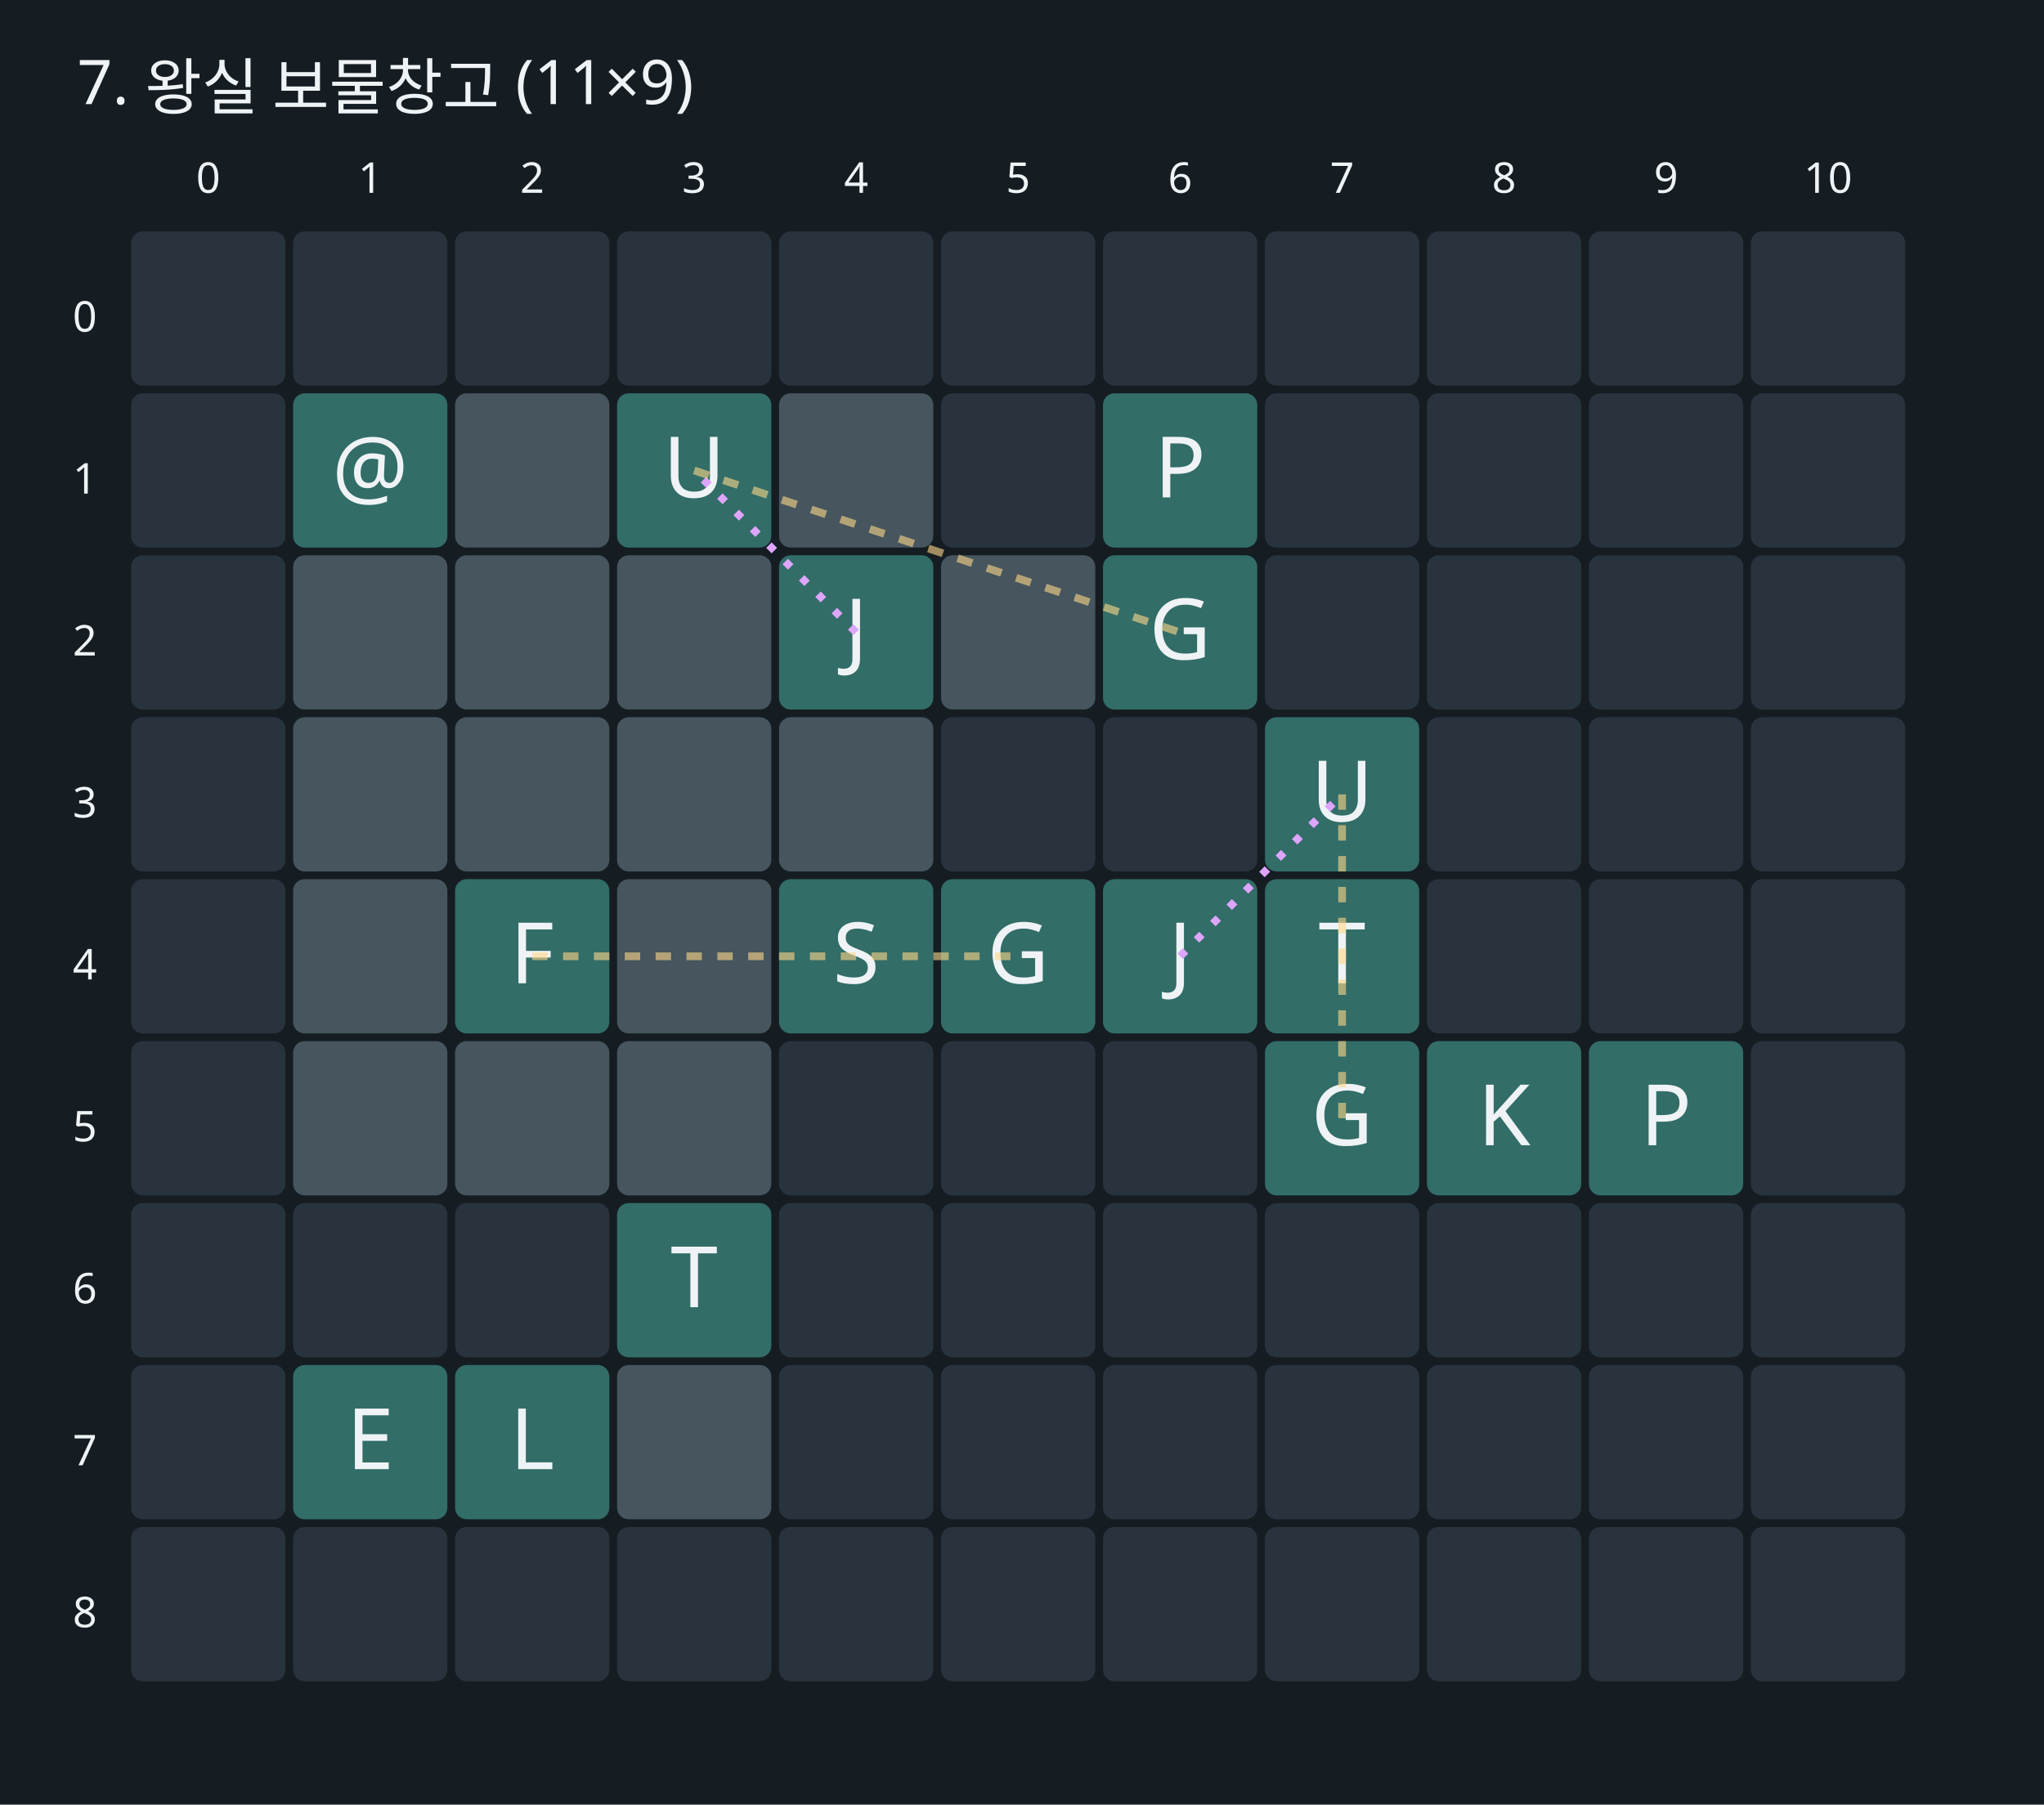
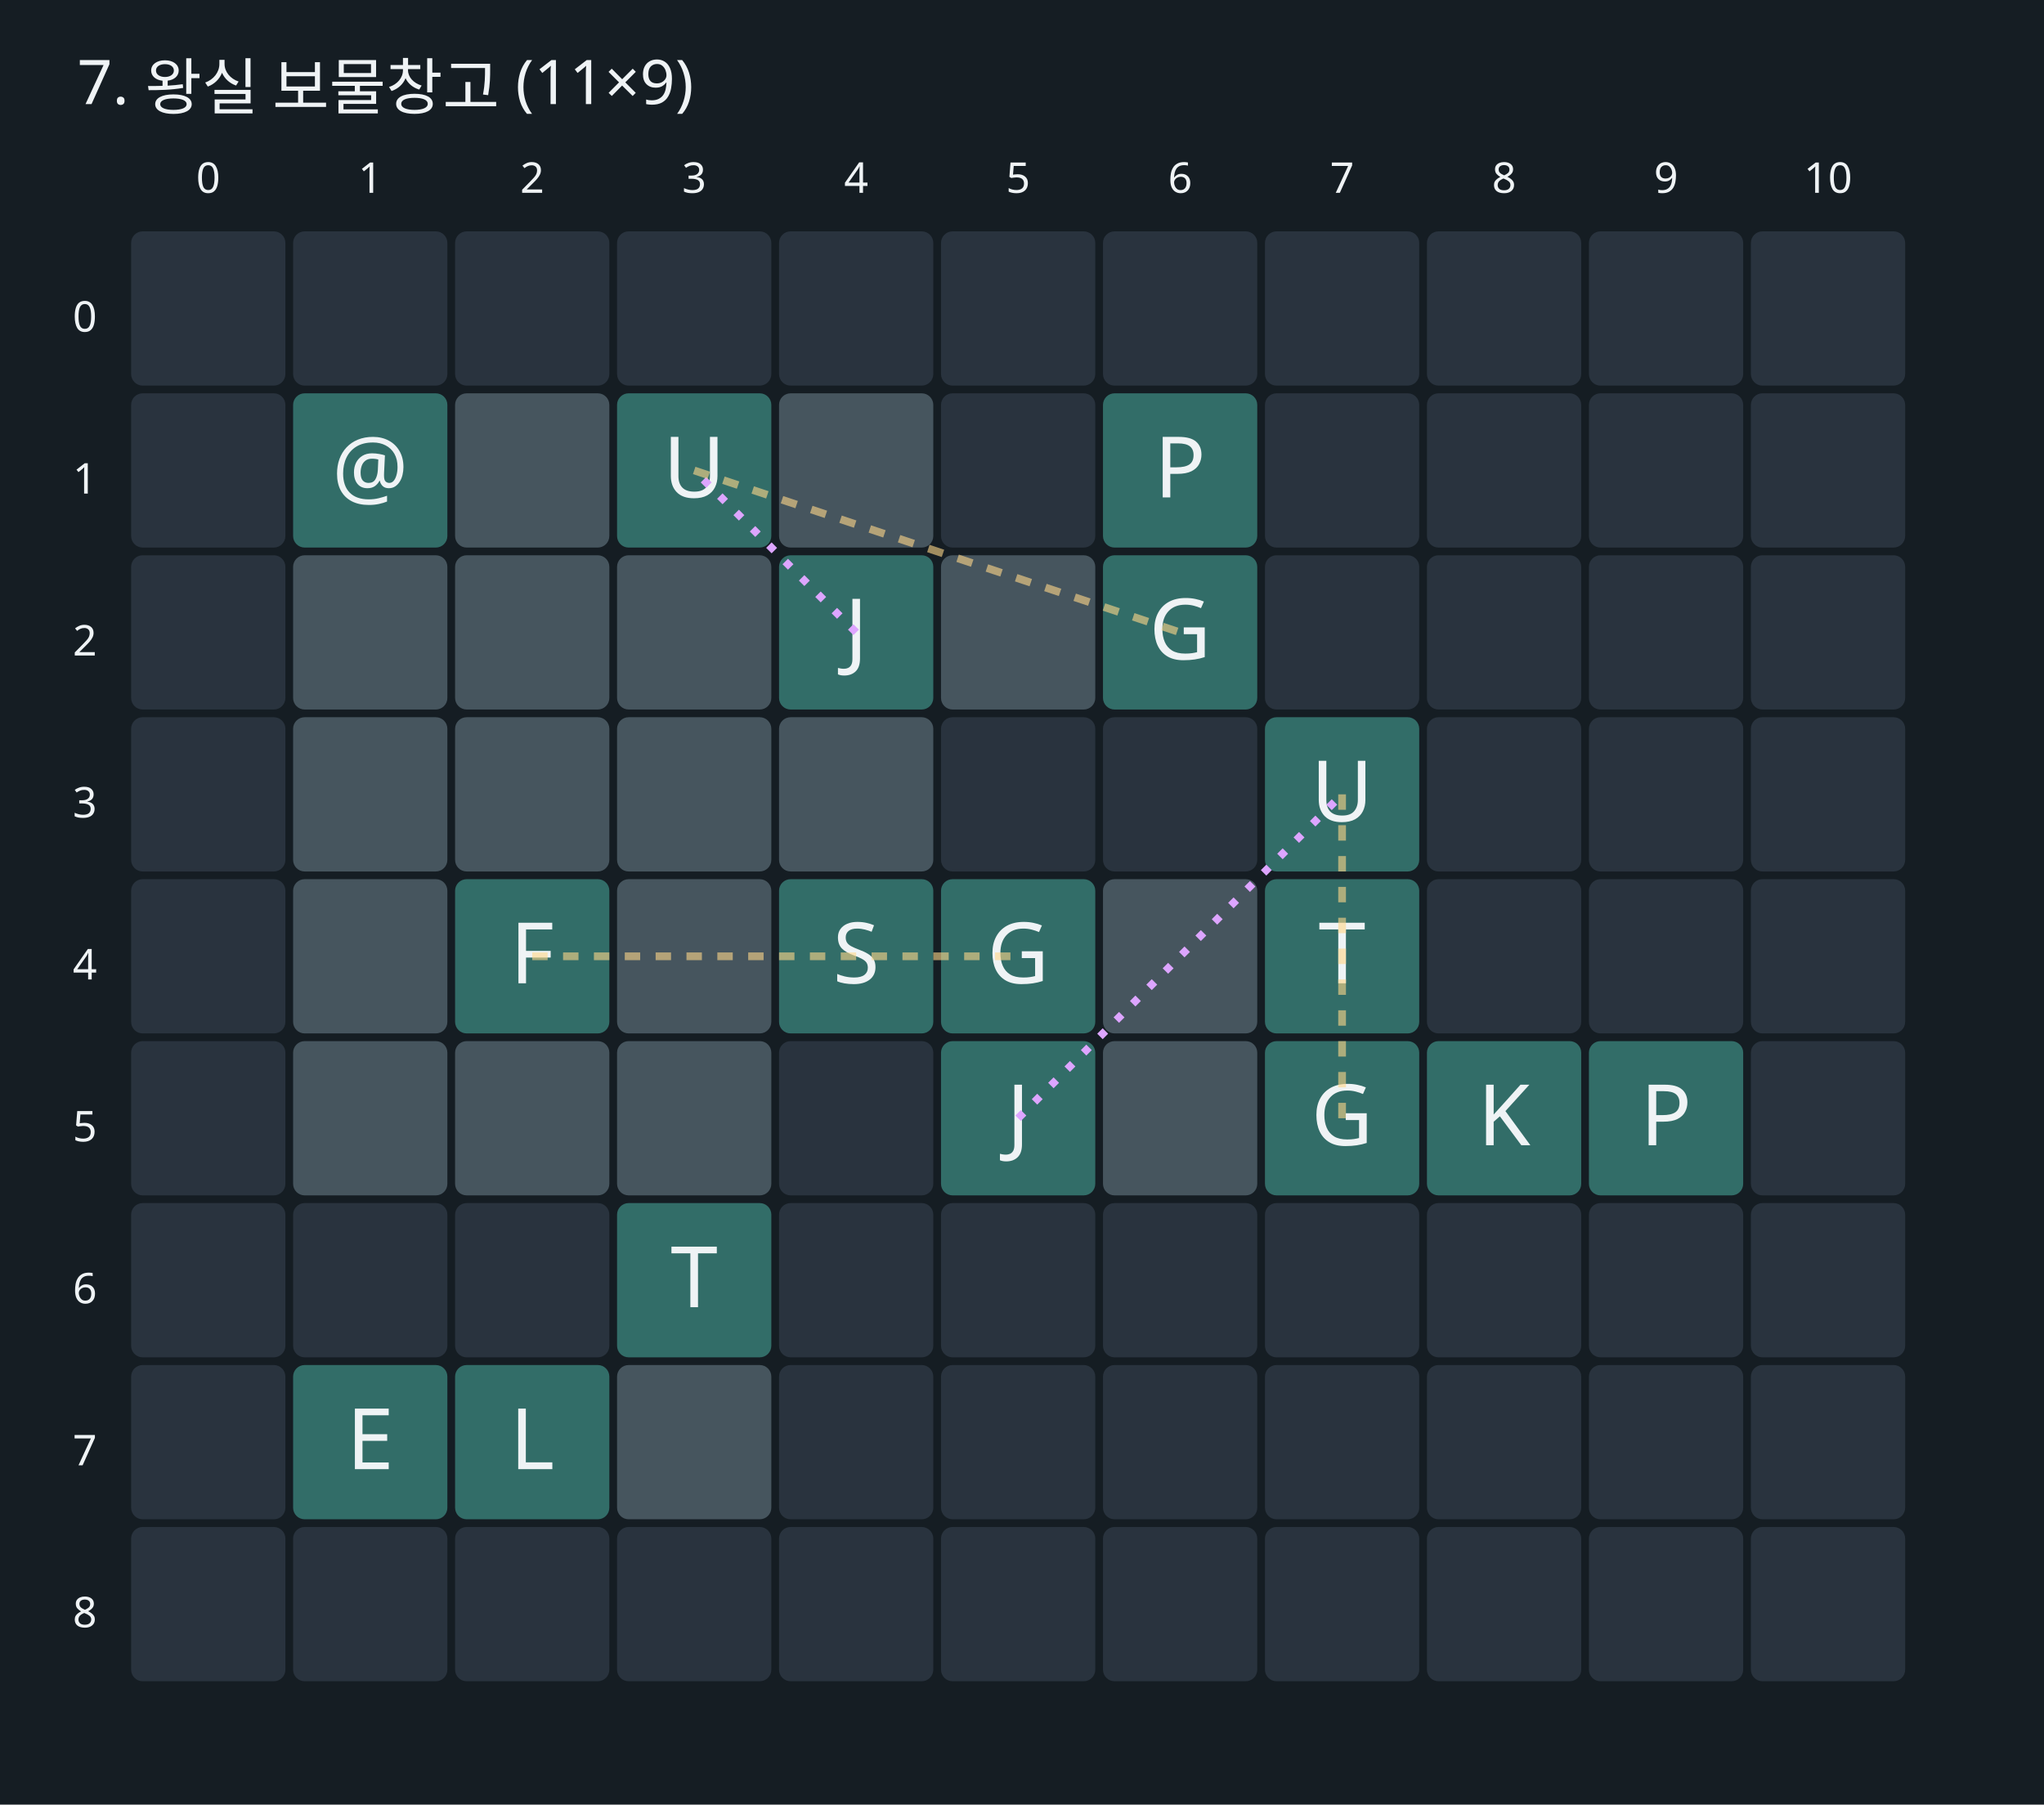
<svg xmlns="http://www.w3.org/2000/svg" width="530" height="468" viewBox="0 0 530 468">
  <rect width="100%" height="100%" fill="#151d23" />
  <g font-family="Malgun Gothic, sans-serif" fill="#eff3f5">
    <text x="20" y="27" font-size="16">7. 왕실 보물창고 (11×9)</text>
    <text x="54" y="50" text-anchor="middle" font-size="11">0</text>
    <text x="96" y="50" text-anchor="middle" font-size="11">1</text>
    <text x="138" y="50" text-anchor="middle" font-size="11">2</text>
    <text x="180" y="50" text-anchor="middle" font-size="11">3</text>
    <text x="222" y="50" text-anchor="middle" font-size="11">4</text>
    <text x="264" y="50" text-anchor="middle" font-size="11">5</text>
    <text x="306" y="50" text-anchor="middle" font-size="11">6</text>
    <text x="348" y="50" text-anchor="middle" font-size="11">7</text>
    <text x="390" y="50" text-anchor="middle" font-size="11">8</text>
    <text x="432" y="50" text-anchor="middle" font-size="11">9</text>
    <text x="474" y="50" text-anchor="middle" font-size="11">10</text>
    <text x="22" y="86" text-anchor="middle" font-size="11">0</text>
    <rect x="34" y="60" width="40" height="40" rx="3" fill="#29333e" />
    <rect x="76" y="60" width="40" height="40" rx="3" fill="#29333e" />
    <rect x="118" y="60" width="40" height="40" rx="3" fill="#29333e" />
    <rect x="160" y="60" width="40" height="40" rx="3" fill="#29333e" />
    <rect x="202" y="60" width="40" height="40" rx="3" fill="#29333e" />
    <rect x="244" y="60" width="40" height="40" rx="3" fill="#29333e" />
    <rect x="286" y="60" width="40" height="40" rx="3" fill="#29333e" />
    <rect x="328" y="60" width="40" height="40" rx="3" fill="#29333e" />
    <rect x="370" y="60" width="40" height="40" rx="3" fill="#29333e" />
    <rect x="412" y="60" width="40" height="40" rx="3" fill="#29333e" />
    <rect x="454" y="60" width="40" height="40" rx="3" fill="#29333e" />
    <text x="22" y="128" text-anchor="middle" font-size="11">1</text>
    <rect x="34" y="102" width="40" height="40" rx="3" fill="#29333e" />
    <rect x="76" y="102" width="40" height="40" rx="3" fill="#326d68" />
    <text x="96" y="129" text-anchor="middle" font-size="22">@</text>
    <rect x="118" y="102" width="40" height="40" rx="3" fill="#46555e" />
    <rect x="160" y="102" width="40" height="40" rx="3" fill="#326d68" />
    <text x="180" y="129" text-anchor="middle" font-size="22">U</text>
    <rect x="202" y="102" width="40" height="40" rx="3" fill="#46555e" />
    <rect x="244" y="102" width="40" height="40" rx="3" fill="#29333e" />
    <rect x="286" y="102" width="40" height="40" rx="3" fill="#326d68" />
    <text x="306" y="129" text-anchor="middle" font-size="22">P</text>
    <rect x="328" y="102" width="40" height="40" rx="3" fill="#29333e" />
    <rect x="370" y="102" width="40" height="40" rx="3" fill="#29333e" />
    <rect x="412" y="102" width="40" height="40" rx="3" fill="#29333e" />
    <rect x="454" y="102" width="40" height="40" rx="3" fill="#29333e" />
    <text x="22" y="170" text-anchor="middle" font-size="11">2</text>
    <rect x="34" y="144" width="40" height="40" rx="3" fill="#29333e" />
    <rect x="76" y="144" width="40" height="40" rx="3" fill="#46555e" />
    <rect x="118" y="144" width="40" height="40" rx="3" fill="#46555e" />
    <rect x="160" y="144" width="40" height="40" rx="3" fill="#46555e" />
    <rect x="202" y="144" width="40" height="40" rx="3" fill="#326d68" />
    <text x="222" y="171" text-anchor="middle" font-size="22">J</text>
    <rect x="244" y="144" width="40" height="40" rx="3" fill="#46555e" />
    <rect x="286" y="144" width="40" height="40" rx="3" fill="#326d68" />
    <text x="306" y="171" text-anchor="middle" font-size="22">G</text>
    <rect x="328" y="144" width="40" height="40" rx="3" fill="#29333e" />
    <rect x="370" y="144" width="40" height="40" rx="3" fill="#29333e" />
    <rect x="412" y="144" width="40" height="40" rx="3" fill="#29333e" />
    <rect x="454" y="144" width="40" height="40" rx="3" fill="#29333e" />
    <text x="22" y="212" text-anchor="middle" font-size="11">3</text>
    <rect x="34" y="186" width="40" height="40" rx="3" fill="#29333e" />
    <rect x="76" y="186" width="40" height="40" rx="3" fill="#46555e" />
    <rect x="118" y="186" width="40" height="40" rx="3" fill="#46555e" />
    <rect x="160" y="186" width="40" height="40" rx="3" fill="#46555e" />
    <rect x="202" y="186" width="40" height="40" rx="3" fill="#46555e" />
    <rect x="244" y="186" width="40" height="40" rx="3" fill="#29333e" />
    <rect x="286" y="186" width="40" height="40" rx="3" fill="#29333e" />
    <rect x="328" y="186" width="40" height="40" rx="3" fill="#326d68" />
    <text x="348" y="213" text-anchor="middle" font-size="22">U</text>
    <rect x="370" y="186" width="40" height="40" rx="3" fill="#29333e" />
    <rect x="412" y="186" width="40" height="40" rx="3" fill="#29333e" />
    <rect x="454" y="186" width="40" height="40" rx="3" fill="#29333e" />
    <text x="22" y="254" text-anchor="middle" font-size="11">4</text>
    <rect x="34" y="228" width="40" height="40" rx="3" fill="#29333e" />
    <rect x="76" y="228" width="40" height="40" rx="3" fill="#46555e" />
    <rect x="118" y="228" width="40" height="40" rx="3" fill="#326d68" />
    <text x="138" y="255" text-anchor="middle" font-size="22">F</text>
    <rect x="160" y="228" width="40" height="40" rx="3" fill="#46555e" />
    <rect x="202" y="228" width="40" height="40" rx="3" fill="#326d68" />
    <text x="222" y="255" text-anchor="middle" font-size="22">S</text>
    <rect x="244" y="228" width="40" height="40" rx="3" fill="#326d68" />
    <text x="264" y="255" text-anchor="middle" font-size="22">G</text>
-     <rect x="286" y="228" width="40" height="40" rx="3" fill="#326d68" />
-     <text x="306" y="255" text-anchor="middle" font-size="22">J</text>
+     <rect x="286" y="228" width="40" height="40" rx="3" fill="#46555e" />
    <rect x="328" y="228" width="40" height="40" rx="3" fill="#326d68" />
    <text x="348" y="255" text-anchor="middle" font-size="22">T</text>
    <rect x="370" y="228" width="40" height="40" rx="3" fill="#29333e" />
    <rect x="412" y="228" width="40" height="40" rx="3" fill="#29333e" />
    <rect x="454" y="228" width="40" height="40" rx="3" fill="#29333e" />
    <text x="22" y="296" text-anchor="middle" font-size="11">5</text>
    <rect x="34" y="270" width="40" height="40" rx="3" fill="#29333e" />
    <rect x="76" y="270" width="40" height="40" rx="3" fill="#46555e" />
    <rect x="118" y="270" width="40" height="40" rx="3" fill="#46555e" />
    <rect x="160" y="270" width="40" height="40" rx="3" fill="#46555e" />
    <rect x="202" y="270" width="40" height="40" rx="3" fill="#29333e" />
-     <rect x="244" y="270" width="40" height="40" rx="3" fill="#29333e" />
-     <rect x="286" y="270" width="40" height="40" rx="3" fill="#29333e" />
+     <rect x="244" y="270" width="40" height="40" rx="3" fill="#326d68" />
+     <text x="264" y="297" text-anchor="middle" font-size="22">J</text>
+     <rect x="286" y="270" width="40" height="40" rx="3" fill="#46555e" />
    <rect x="328" y="270" width="40" height="40" rx="3" fill="#326d68" />
    <text x="348" y="297" text-anchor="middle" font-size="22">G</text>
    <rect x="370" y="270" width="40" height="40" rx="3" fill="#326d68" />
    <text x="390" y="297" text-anchor="middle" font-size="22">K</text>
    <rect x="412" y="270" width="40" height="40" rx="3" fill="#326d68" />
    <text x="432" y="297" text-anchor="middle" font-size="22">P</text>
    <rect x="454" y="270" width="40" height="40" rx="3" fill="#29333e" />
    <text x="22" y="338" text-anchor="middle" font-size="11">6</text>
    <rect x="34" y="312" width="40" height="40" rx="3" fill="#29333e" />
    <rect x="76" y="312" width="40" height="40" rx="3" fill="#29333e" />
    <rect x="118" y="312" width="40" height="40" rx="3" fill="#29333e" />
    <rect x="160" y="312" width="40" height="40" rx="3" fill="#326d68" />
    <text x="180" y="339" text-anchor="middle" font-size="22">T</text>
    <rect x="202" y="312" width="40" height="40" rx="3" fill="#29333e" />
    <rect x="244" y="312" width="40" height="40" rx="3" fill="#29333e" />
    <rect x="286" y="312" width="40" height="40" rx="3" fill="#29333e" />
    <rect x="328" y="312" width="40" height="40" rx="3" fill="#29333e" />
    <rect x="370" y="312" width="40" height="40" rx="3" fill="#29333e" />
    <rect x="412" y="312" width="40" height="40" rx="3" fill="#29333e" />
    <rect x="454" y="312" width="40" height="40" rx="3" fill="#29333e" />
    <text x="22" y="380" text-anchor="middle" font-size="11">7</text>
    <rect x="34" y="354" width="40" height="40" rx="3" fill="#29333e" />
    <rect x="76" y="354" width="40" height="40" rx="3" fill="#326d68" />
    <text x="96" y="381" text-anchor="middle" font-size="22">E</text>
    <rect x="118" y="354" width="40" height="40" rx="3" fill="#326d68" />
    <text x="138" y="381" text-anchor="middle" font-size="22">L</text>
    <rect x="160" y="354" width="40" height="40" rx="3" fill="#46555e" />
    <rect x="202" y="354" width="40" height="40" rx="3" fill="#29333e" />
    <rect x="244" y="354" width="40" height="40" rx="3" fill="#29333e" />
    <rect x="286" y="354" width="40" height="40" rx="3" fill="#29333e" />
    <rect x="328" y="354" width="40" height="40" rx="3" fill="#29333e" />
    <rect x="370" y="354" width="40" height="40" rx="3" fill="#29333e" />
    <rect x="412" y="354" width="40" height="40" rx="3" fill="#29333e" />
    <rect x="454" y="354" width="40" height="40" rx="3" fill="#29333e" />
    <text x="22" y="422" text-anchor="middle" font-size="11">8</text>
    <rect x="34" y="396" width="40" height="40" rx="3" fill="#29333e" />
    <rect x="76" y="396" width="40" height="40" rx="3" fill="#29333e" />
    <rect x="118" y="396" width="40" height="40" rx="3" fill="#29333e" />
    <rect x="160" y="396" width="40" height="40" rx="3" fill="#29333e" />
    <rect x="202" y="396" width="40" height="40" rx="3" fill="#29333e" />
    <rect x="244" y="396" width="40" height="40" rx="3" fill="#29333e" />
    <rect x="286" y="396" width="40" height="40" rx="3" fill="#29333e" />
    <rect x="328" y="396" width="40" height="40" rx="3" fill="#29333e" />
    <rect x="370" y="396" width="40" height="40" rx="3" fill="#29333e" />
    <rect x="412" y="396" width="40" height="40" rx="3" fill="#29333e" />
    <rect x="454" y="396" width="40" height="40" rx="3" fill="#29333e" />
    <path d="M138,248 L264,248" stroke="#ffd789" stroke-width="2" stroke-dasharray="4 4" opacity=".6" />
    <path d="M222,164 L180,122" stroke="#dda5ff" stroke-width="2" stroke-dasharray="2 4" />
    <path d="M180,122 L306,164" stroke="#ffd789" stroke-width="2" stroke-dasharray="4 4" opacity=".6" />
-     <path d="M306,248 L348,206" stroke="#dda5ff" stroke-width="2" stroke-dasharray="2 4" />
+     <path d="M264,290 L348,206" stroke="#dda5ff" stroke-width="2" stroke-dasharray="2 4" />
    <path d="M348,206 L348,290" stroke="#ffd789" stroke-width="2" stroke-dasharray="4 4" opacity=".6" />
  </g>
</svg>
